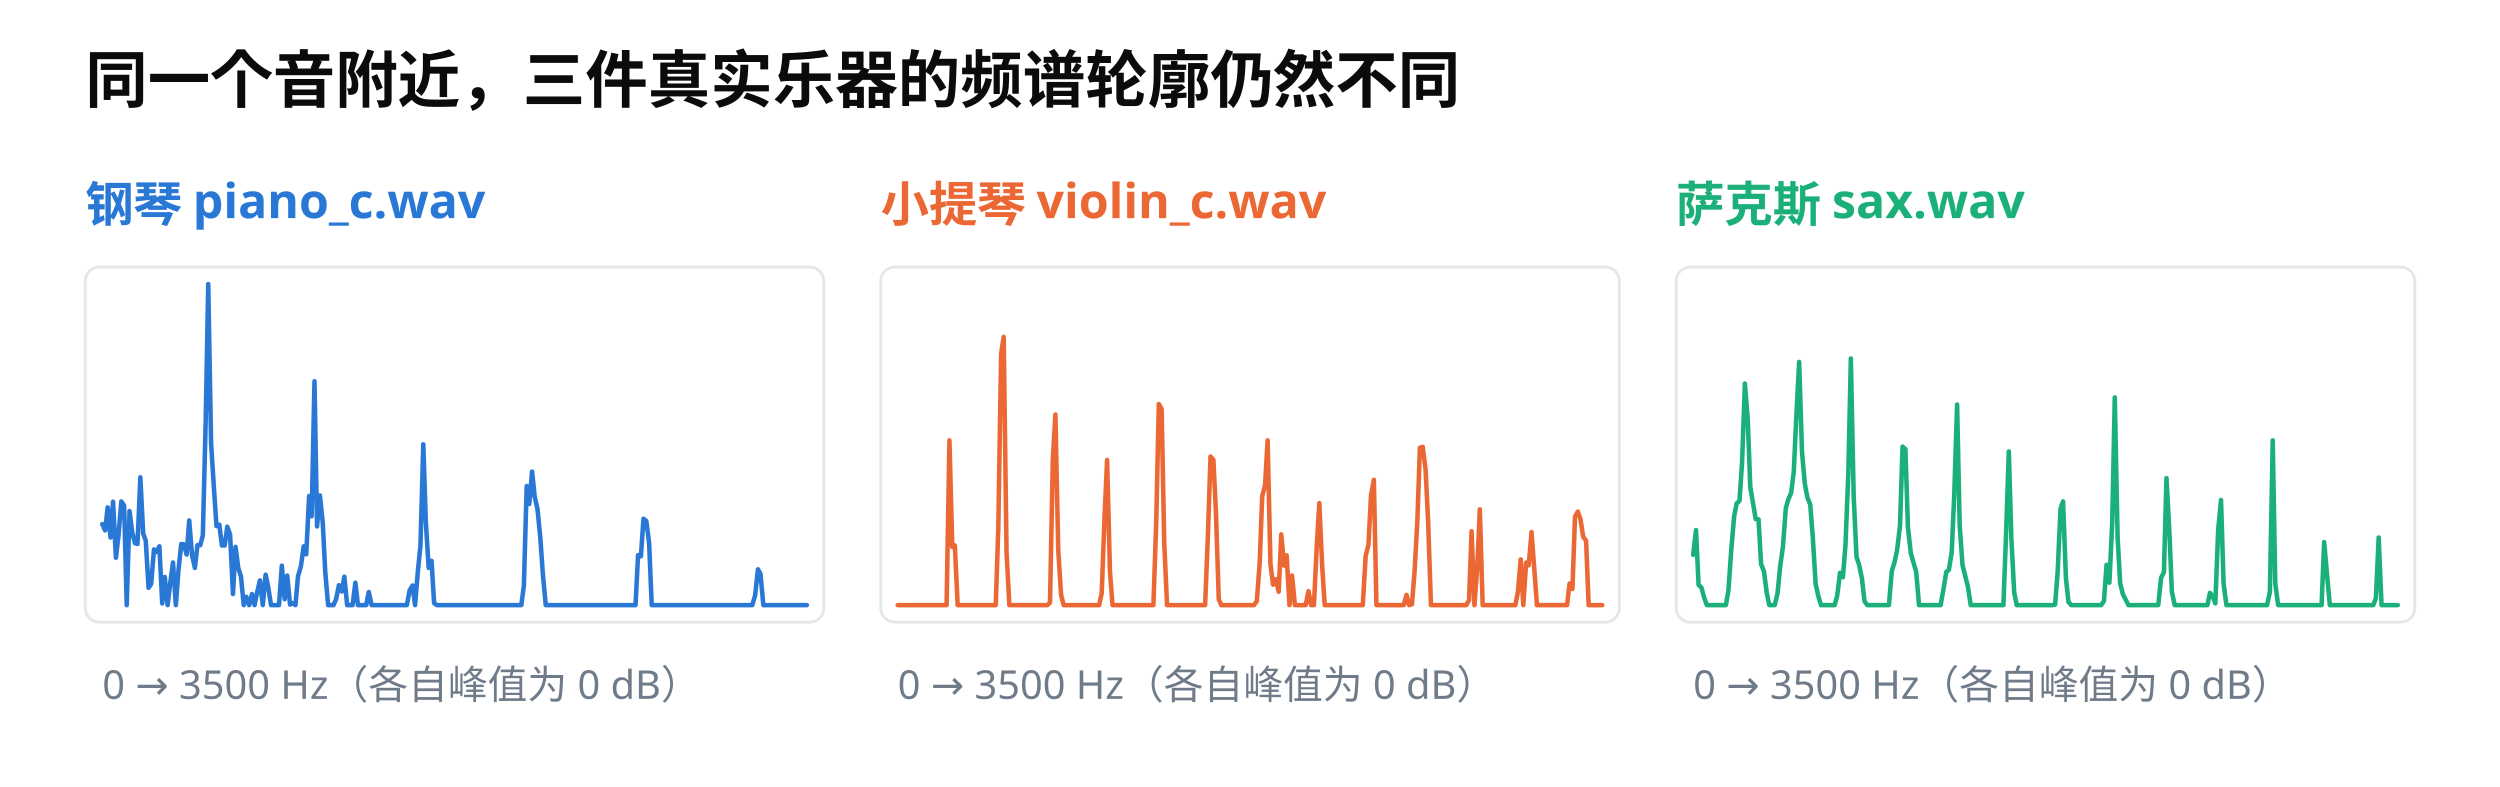
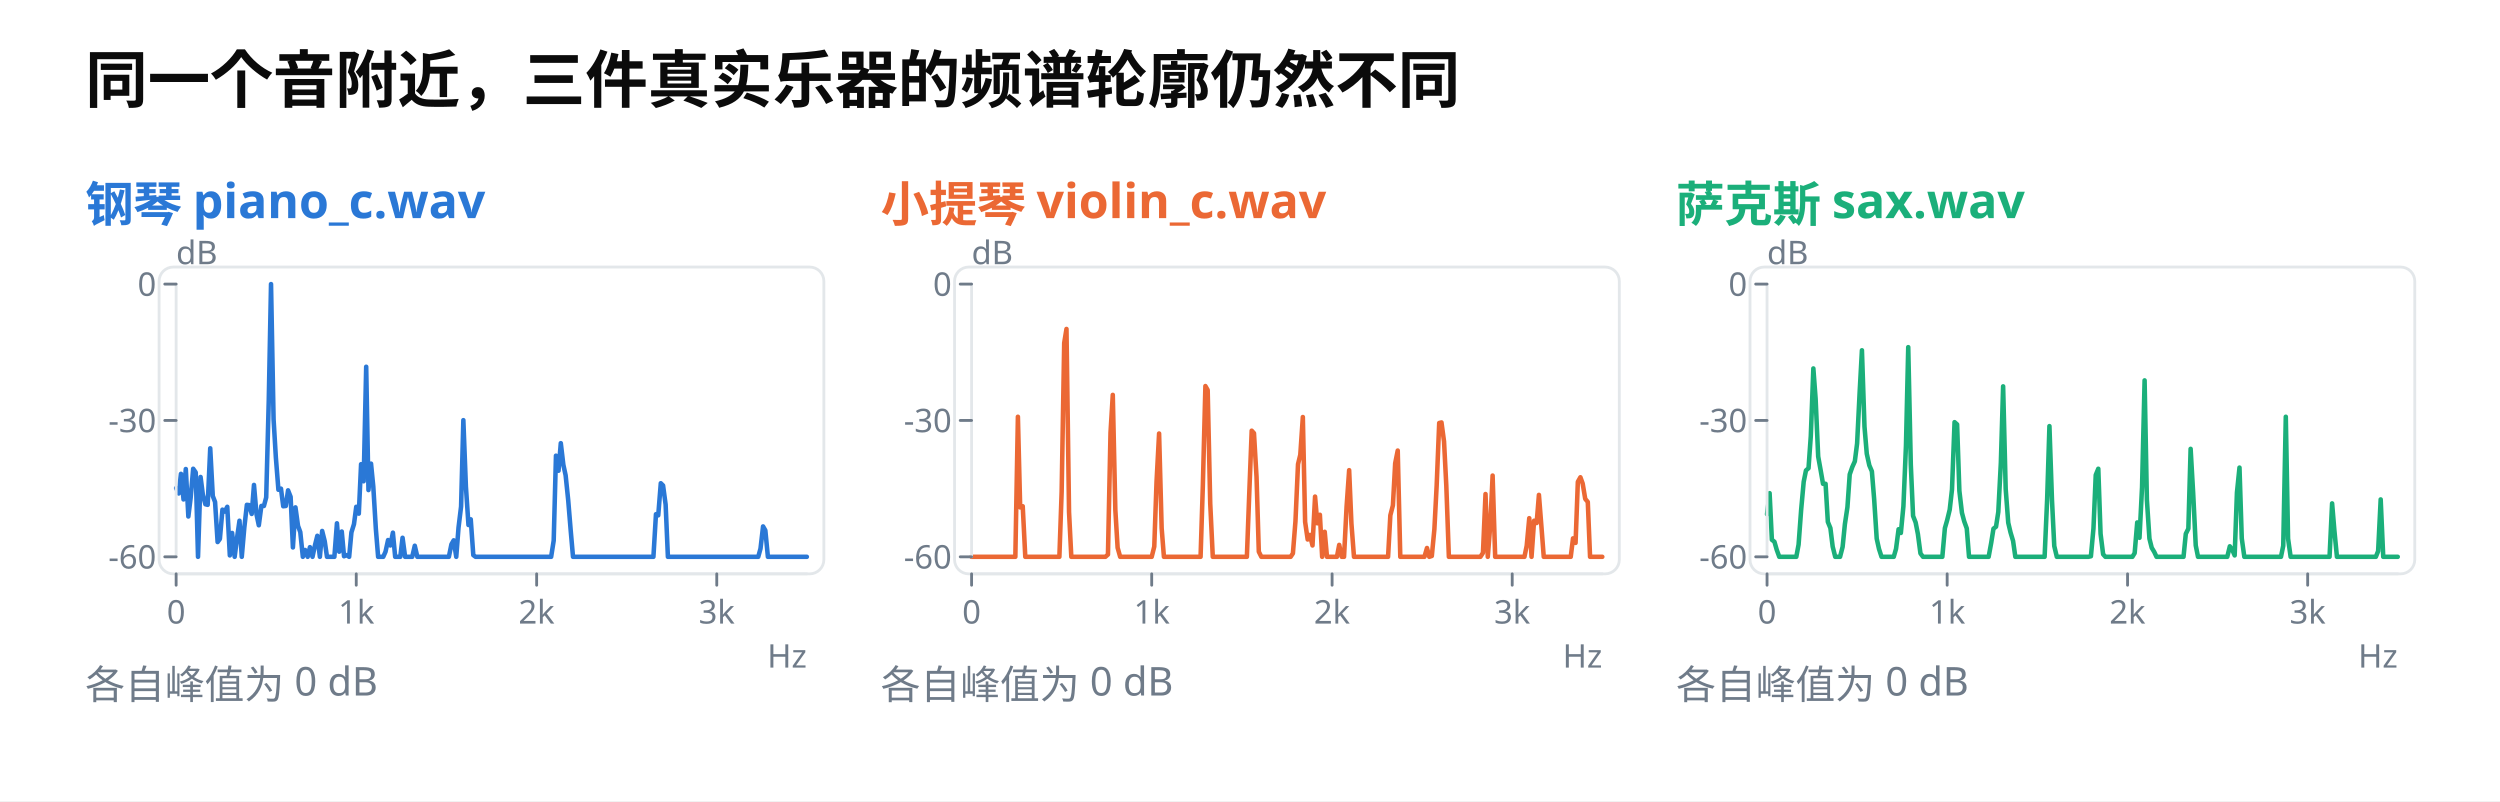
- <svg xmlns="http://www.w3.org/2000/svg" viewBox="0 0 880 277" width="880" height="277" font-family="Microsoft YaHei, PingFang SC, Noto Sans SC, Hiragino Sans GB, sans-serif" fill="#0b0b0b" role="img" aria-label="钢琴小提琴和萨克斯的真实归一化频谱">
-   <rect width="880" height="277" fill="#ffffff" />
+ <svg xmlns="http://www.w3.org/2000/svg" viewBox="0 0 880 282" width="880" height="282" font-family="Microsoft YaHei, PingFang SC, Noto Sans SC, Hiragino Sans GB, sans-serif" fill="#0b0b0b" role="img" aria-label="钢琴小提琴和萨克斯的真实归一化频谱">
+   <rect width="880" height="282" fill="#ffffff" />
  <text x="30" y="36" font-size="22" font-weight="700" fill="#0b0b0b" text-anchor="start">同一个音附近，三件真实乐器的频谱轮廓仍然不同</text>
  <text x="30" y="78" font-size="17" font-weight="700" fill="#2a78d6" text-anchor="start">钢琴 piano_c.wav</text>
-   <rect x="30" y="94" width="260" height="125" rx="5" fill="#fff" stroke="#e3e7ea" stroke-width="1" />
-   <polyline points="36.0,184.5 37.0,186.7 37.9,178.6 38.9,189.2 39.8,176.6 40.8,196.3 41.7,188.6 42.7,176.5 43.7,178.0 44.6,213.0 45.6,179.9 46.5,187.2 47.5,191.2 48.4,191.5 49.4,168.0 50.4,187.8 51.3,190.3 52.3,206.9 53.2,205.6 54.2,193.4 55.2,194.3 56.1,192.3 57.1,212.4 58.0,203.1 59.0,213.0 59.9,205.4 60.9,198.0 61.9,213.0 62.8,200.9 63.8,191.5 64.7,191.6 65.7,195.2 66.6,183.2 67.6,195.4 68.6,199.9 69.5,191.9 70.5,191.9 71.4,188.4 72.4,148.4 73.3,100.0 74.3,156.0 75.3,171.8 76.2,185.2 77.2,184.7 78.1,192.0 79.1,192.0 80.0,185.4 81.0,188.2 82.0,209.1 82.9,192.5 83.9,200.1 84.8,202.8 85.8,213.0 86.7,210.1 87.7,213.0 88.7,209.1 89.6,213.0 90.6,208.1 91.5,204.3 92.5,213.0 93.5,202.3 94.4,206.6 95.4,213.0 96.3,213.0 97.3,213.0 98.2,213.0 99.2,199.1 100.2,210.9 101.1,202.6 102.1,212.8 103.0,212.3 104.0,213.0 104.9,202.8 105.9,199.4 106.9,192.3 107.8,195.1 108.8,174.6 109.7,181.7 110.7,134.2 111.6,185.3 112.6,174.4 113.6,183.9 114.5,201.5 115.5,213.0 116.4,213.0 117.4,213.0 118.3,210.9 119.3,206.0 120.3,208.2 121.2,203.0 122.2,213.0 123.1,213.0 124.1,213.0 125.1,205.1 126.0,213.0 127.0,213.0 127.9,213.0 128.9,213.0 129.8,208.4 130.8,213.0 131.8,213.0 132.7,213.0 133.7,213.0 134.6,213.0 135.6,213.0 136.5,213.0 137.5,213.0 138.5,213.0 139.4,213.0 140.4,213.0 141.3,213.0 142.3,213.0 143.2,213.0 144.2,207.8 145.2,206.1 146.1,213.0 147.1,200.9 148.0,192.1 149.0,156.4 149.9,183.9 150.9,199.9 151.9,197.4 152.8,212.3 153.8,213.0 154.7,213.0 155.7,213.0 156.6,213.0 157.6,213.0 158.6,213.0 159.5,213.0 160.5,213.0 161.4,213.0 162.4,213.0 163.4,213.0 164.3,213.0 165.3,213.0 166.2,213.0 167.2,213.0 168.1,213.0 169.1,213.0 170.1,213.0 171.0,213.0 172.0,213.0 172.9,213.0 173.9,213.0 174.8,213.0 175.8,213.0 176.8,213.0 177.7,213.0 178.7,213.0 179.6,213.0 180.6,213.0 181.5,213.0 182.5,213.0 183.5,213.0 184.4,206.2 185.4,171.1 186.3,177.4 187.3,166.0 188.2,174.8 189.2,179.2 190.2,189.4 191.1,202.3 192.1,213.0 193.0,213.0 194.0,213.0 194.9,213.0 195.9,213.0 196.9,213.0 197.8,213.0 198.8,213.0 199.7,213.0 200.7,213.0 201.7,213.0 202.6,213.0 203.6,213.0 204.5,213.0 205.5,213.0 206.4,213.0 207.4,213.0 208.4,213.0 209.3,213.0 210.3,213.0 211.2,213.0 212.2,213.0 213.1,213.0 214.1,213.0 215.1,213.0 216.0,213.0 217.0,213.0 217.9,213.0 218.9,213.0 219.8,213.0 220.8,213.0 221.8,213.0 222.7,213.0 223.7,213.0 224.6,195.4 225.6,195.8 226.5,182.6 227.5,183.4 228.5,191.3 229.4,213.0 230.4,213.0 231.3,213.0 232.3,213.0 233.3,213.0 234.2,213.0 235.2,213.0 236.1,213.0 237.1,213.0 238.0,213.0 239.0,213.0 240.0,213.0 240.9,213.0 241.9,213.0 242.8,213.0 243.8,213.0 244.7,213.0 245.7,213.0 246.7,213.0 247.6,213.0 248.6,213.0 249.5,213.0 250.5,213.0 251.4,213.0 252.4,213.0 253.4,213.0 254.3,213.0 255.3,213.0 256.2,213.0 257.2,213.0 258.1,213.0 259.1,213.0 260.1,213.0 261.0,213.0 262.0,213.0 262.9,213.0 263.9,213.0 264.8,213.0 265.8,209.6 266.8,200.4 267.7,202.1 268.7,213.0 269.6,213.0 270.6,213.0 271.6,213.0 272.5,213.0 273.5,213.0 274.4,213.0 275.4,213.0 276.3,213.0 277.3,213.0 278.3,213.0 279.2,213.0 280.2,213.0 281.1,213.0 282.1,213.0 283.0,213.0 284.0,213.0" fill="none" stroke="#2a78d6" stroke-width="1.6" stroke-linejoin="round" stroke-linecap="round" />
-   <text x="36" y="246" font-size="14" font-weight="400" fill="#6f7b89" text-anchor="start">0 → 3500 Hz（各自峰值为 0 dB）</text>
+   <rect x="56" y="94" width="234" height="108" rx="5" fill="#fff" stroke="#e3e7ea" stroke-width="1" />
+   <polyline points="62.0,171.8 62.9,173.7 63.7,166.8 64.6,175.8 65.4,165.1 66.3,181.8 67.1,175.3 68.0,165.0 68.9,166.3 69.7,196.0 70.6,167.9 71.4,174.1 72.3,177.5 73.1,177.7 74.0,157.8 74.9,174.6 75.7,176.7 76.6,190.8 77.4,189.7 78.3,179.4 79.1,180.1 80.0,178.4 80.9,195.5 81.7,187.6 82.6,196.0 83.4,189.6 84.3,183.3 85.1,196.0 86.0,185.7 86.9,177.7 87.7,177.8 88.6,180.9 89.4,170.7 90.3,181.1 91.1,184.9 92.0,178.1 92.9,178.1 93.7,175.1 94.6,141.1 95.4,100.0 96.3,147.6 97.1,161.0 98.0,172.4 98.9,172.0 99.7,178.2 100.6,178.1 101.4,172.6 102.3,174.9 103.1,192.7 104.0,178.6 104.9,185.1 105.7,187.3 106.6,196.0 107.4,193.6 108.3,196.0 109.1,192.6 110.0,196.0 110.9,191.8 111.7,188.6 112.6,196.0 113.4,186.9 114.3,190.5 115.1,196.0 116.0,196.0 116.9,196.0 117.7,196.0 118.6,184.2 119.4,194.2 120.3,187.1 121.1,195.8 122.0,195.4 122.9,196.0 123.7,187.4 124.6,184.5 125.4,178.4 126.3,180.8 127.1,163.4 128.0,169.4 128.9,129.1 129.7,172.5 130.6,163.2 131.4,171.3 132.3,186.2 133.1,196.0 134.0,196.0 134.9,196.0 135.7,194.2 136.6,190.1 137.4,192.0 138.3,187.5 139.1,196.0 140.0,196.0 140.9,196.0 141.7,189.3 142.6,196.0 143.4,196.0 144.3,196.0 145.1,196.0 146.0,192.1 146.9,196.0 147.7,196.0 148.6,196.0 149.4,196.0 150.3,196.0 151.1,196.0 152.0,196.0 152.9,196.0 153.7,196.0 154.6,196.0 155.4,196.0 156.3,196.0 157.1,196.0 158.0,196.0 158.9,191.6 159.7,190.2 160.6,196.0 161.4,185.7 162.3,178.3 163.1,147.9 164.0,171.3 164.9,184.8 165.7,182.8 166.6,195.4 167.4,196.0 168.3,196.0 169.1,196.0 170.0,196.0 170.9,196.0 171.7,196.0 172.6,196.0 173.4,196.0 174.3,196.0 175.1,196.0 176.0,196.0 176.9,196.0 177.7,196.0 178.6,196.0 179.4,196.0 180.3,196.0 181.1,196.0 182.0,196.0 182.9,196.0 183.7,196.0 184.6,196.0 185.4,196.0 186.3,196.0 187.1,196.0 188.0,196.0 188.9,196.0 189.7,196.0 190.6,196.0 191.4,196.0 192.3,196.0 193.1,196.0 194.0,196.0 194.9,190.3 195.7,160.4 196.6,165.7 197.4,156.0 198.3,163.6 199.1,167.3 200.0,176.0 200.9,186.9 201.7,196.0 202.6,196.0 203.4,196.0 204.3,196.0 205.1,196.0 206.0,196.0 206.9,196.0 207.7,196.0 208.6,196.0 209.4,196.0 210.3,196.0 211.1,196.0 212.0,196.0 212.9,196.0 213.7,196.0 214.6,196.0 215.4,196.0 216.3,196.0 217.1,196.0 218.0,196.0 218.9,196.0 219.7,196.0 220.6,196.0 221.4,196.0 222.3,196.0 223.1,196.0 224.0,196.0 224.9,196.0 225.7,196.0 226.6,196.0 227.4,196.0 228.3,196.0 229.1,196.0 230.0,196.0 230.9,181.0 231.7,181.4 232.6,170.1 233.4,170.9 234.3,177.6 235.1,196.0 236.0,196.0 236.9,196.0 237.7,196.0 238.6,196.0 239.4,196.0 240.3,196.0 241.1,196.0 242.0,196.0 242.9,196.0 243.7,196.0 244.6,196.0 245.4,196.0 246.3,196.0 247.1,196.0 248.0,196.0 248.9,196.0 249.7,196.0 250.6,196.0 251.4,196.0 252.3,196.0 253.1,196.0 254.0,196.0 254.9,196.0 255.7,196.0 256.6,196.0 257.4,196.0 258.3,196.0 259.1,196.0 260.0,196.0 260.9,196.0 261.7,196.0 262.6,196.0 263.4,196.0 264.3,196.0 265.1,196.0 266.0,196.0 266.9,196.0 267.7,193.1 268.6,185.3 269.4,186.7 270.3,196.0 271.1,196.0 272.0,196.0 272.9,196.0 273.7,196.0 274.6,196.0 275.4,196.0 276.3,196.0 277.1,196.0 278.0,196.0 278.9,196.0 279.7,196.0 280.6,196.0 281.4,196.0 282.3,196.0 283.1,196.0 284.0,196.0" fill="none" stroke="#2a78d6" stroke-width="1.6" stroke-linejoin="round" stroke-linecap="round" />
+   <line x1="62.0" y1="202.0" x2="284.0" y2="202.0" stroke="#e3e7ea" stroke-width="1" stroke-linecap="round" />
+   <line x1="62.0" y1="202.0" x2="62.0" y2="206.0" stroke="#6f7b89" stroke-width="1" stroke-linecap="round" />
+   <text x="62" y="219.5" font-size="11.5" font-weight="400" fill="#6f7b89" text-anchor="middle">0</text>
+   <line x1="125.4" y1="202.0" x2="125.4" y2="206.0" stroke="#6f7b89" stroke-width="1" stroke-linecap="round" />
+   <text x="125.429" y="219.5" font-size="11.5" font-weight="400" fill="#6f7b89" text-anchor="middle">1k</text>
+   <line x1="188.9" y1="202.0" x2="188.9" y2="206.0" stroke="#6f7b89" stroke-width="1" stroke-linecap="round" />
+   <text x="188.857" y="219.5" font-size="11.5" font-weight="400" fill="#6f7b89" text-anchor="middle">2k</text>
+   <line x1="252.3" y1="202.0" x2="252.3" y2="206.0" stroke="#6f7b89" stroke-width="1" stroke-linecap="round" />
+   <text x="252.286" y="219.5" font-size="11.5" font-weight="400" fill="#6f7b89" text-anchor="middle">3k</text>
+   <text x="284" y="235" font-size="11.5" font-weight="400" fill="#6f7b89" text-anchor="end">Hz</text>
+   <line x1="62.0" y1="100.0" x2="62.0" y2="196.0" stroke="#e3e7ea" stroke-width="1" stroke-linecap="round" />
+   <line x1="58.0" y1="196.0" x2="62.0" y2="196.0" stroke="#6f7b89" stroke-width="1" stroke-linecap="round" />
+   <text x="55" y="200.14" font-size="11.5" font-weight="400" fill="#6f7b89" text-anchor="end">-60</text>
+   <line x1="58.0" y1="148.0" x2="62.0" y2="148.0" stroke="#6f7b89" stroke-width="1" stroke-linecap="round" />
+   <text x="55" y="152.14" font-size="11.5" font-weight="400" fill="#6f7b89" text-anchor="end">-30</text>
+   <line x1="58.0" y1="100.0" x2="62.0" y2="100.0" stroke="#6f7b89" stroke-width="1" stroke-linecap="round" />
+   <text x="55" y="104.14" font-size="11.5" font-weight="400" fill="#6f7b89" text-anchor="end">0</text>
+   <text x="62" y="93" font-size="11.5" font-weight="400" fill="#6f7b89" text-anchor="start">dB</text>
+   <text x="30" y="246" font-size="14" font-weight="400" fill="#6f7b89" text-anchor="start">各自峰值为 0 dB</text>
  <text x="310" y="78" font-size="17" font-weight="700" fill="#eb6834" text-anchor="start">小提琴 violin_c.wav</text>
-   <rect x="310" y="94" width="260" height="125" rx="5" fill="#fff" stroke="#e3e7ea" stroke-width="1" />
-   <polyline points="316.0,213.0 317.0,213.0 317.9,213.0 318.9,213.0 319.8,213.0 320.8,213.0 321.7,213.0 322.7,213.0 323.7,213.0 324.6,213.0 325.6,213.0 326.5,213.0 327.5,213.0 328.4,213.0 329.4,213.0 330.4,213.0 331.3,213.0 332.3,213.0 333.2,213.0 334.2,155.0 335.2,192.5 336.1,192.0 337.1,213.0 338.0,213.0 339.0,213.0 339.9,213.0 340.9,213.0 341.9,213.0 342.8,213.0 343.8,213.0 344.7,213.0 345.7,213.0 346.6,213.0 347.6,213.0 348.6,213.0 349.5,213.0 350.5,213.0 351.4,186.0 352.4,124.4 353.3,118.6 354.3,194.5 355.3,213.0 356.2,213.0 357.2,213.0 358.1,213.0 359.1,213.0 360.0,213.0 361.0,213.0 362.0,213.0 362.9,213.0 363.9,213.0 364.8,213.0 365.8,213.0 366.7,213.0 367.7,213.0 368.7,213.0 369.6,212.1 370.6,161.6 371.5,145.9 372.5,193.6 373.5,209.3 374.4,213.0 375.4,213.0 376.3,213.0 377.3,213.0 378.2,213.0 379.2,213.0 380.2,213.0 381.1,213.0 382.1,213.0 383.0,213.0 384.0,213.0 384.9,213.0 385.9,213.0 386.9,213.0 387.8,208.8 388.8,181.9 389.7,161.9 390.7,201.1 391.6,213.0 392.6,213.0 393.6,213.0 394.5,213.0 395.5,213.0 396.4,213.0 397.4,213.0 398.3,213.0 399.3,213.0 400.3,213.0 401.2,213.0 402.2,213.0 403.1,213.0 404.1,213.0 405.1,213.0 406.0,213.0 407.0,183.5 407.9,142.2 408.9,144.0 409.8,190.9 410.8,213.0 411.8,213.0 412.7,213.0 413.7,213.0 414.6,213.0 415.6,213.0 416.5,213.0 417.5,213.0 418.5,213.0 419.4,213.0 420.4,213.0 421.3,213.0 422.3,213.0 423.2,213.0 424.2,213.0 425.2,187.9 426.1,160.7 427.1,161.8 428.0,179.9 429.0,210.9 429.9,213.0 430.9,213.0 431.9,213.0 432.8,213.0 433.8,213.0 434.7,213.0 435.7,213.0 436.6,213.0 437.6,213.0 438.6,213.0 439.5,213.0 440.5,213.0 441.4,213.0 442.4,211.6 443.4,198.3 444.3,174.7 445.3,170.8 446.2,155.0 447.2,198.5 448.1,205.8 449.1,203.9 450.1,208.3 451.0,188.1 452.0,199.1 452.9,195.5 453.9,213.0 454.8,202.6 455.8,213.0 456.8,213.0 457.7,213.0 458.7,213.0 459.6,213.0 460.6,208.1 461.5,213.0 462.5,213.0 463.5,192.2 464.4,177.1 465.4,199.2 466.3,213.0 467.3,213.0 468.2,213.0 469.2,213.0 470.2,213.0 471.1,213.0 472.1,213.0 473.0,213.0 474.0,213.0 474.9,213.0 475.9,213.0 476.9,213.0 477.8,213.0 478.8,213.0 479.7,213.0 480.7,195.8 481.7,191.7 482.6,174.3 483.6,168.9 484.5,213.0 485.5,213.0 486.4,213.0 487.4,213.0 488.4,213.0 489.3,213.0 490.3,213.0 491.2,213.0 492.2,213.0 493.1,213.0 494.1,213.0 495.1,209.4 496.0,213.0 497.0,212.7 497.9,201.6 498.9,183.6 499.8,157.6 500.8,157.3 501.8,165.2 502.7,183.6 503.7,213.0 504.6,213.0 505.6,213.0 506.5,213.0 507.5,213.0 508.5,213.0 509.4,213.0 510.4,213.0 511.3,213.0 512.3,213.0 513.3,213.0 514.2,213.0 515.2,213.0 516.1,213.0 517.1,211.3 518.0,187.0 519.0,213.0 520.0,199.5 520.9,179.3 521.9,213.0 522.8,213.0 523.8,213.0 524.7,213.0 525.7,213.0 526.7,213.0 527.6,213.0 528.6,213.0 529.5,213.0 530.5,213.0 531.4,213.0 532.4,213.0 533.4,213.0 534.3,208.4 535.3,196.9 536.2,213.0 537.2,198.0 538.1,199.0 539.1,187.3 540.1,200.7 541.0,213.0 542.0,213.0 542.9,213.0 543.9,213.0 544.8,213.0 545.8,213.0 546.8,213.0 547.7,213.0 548.7,213.0 549.6,213.0 550.6,213.0 551.6,213.0 552.5,205.4 553.5,207.3 554.4,181.9 555.4,180.1 556.3,182.6 557.3,189.0 558.3,190.3 559.2,213.0 560.2,213.0 561.1,213.0 562.1,213.0 563.0,213.0 564.0,213.0" fill="none" stroke="#eb6834" stroke-width="1.6" stroke-linejoin="round" stroke-linecap="round" />
-   <text x="316" y="246" font-size="14" font-weight="400" fill="#6f7b89" text-anchor="start">0 → 3500 Hz（各自峰值为 0 dB）</text>
+   <rect x="336" y="94" width="234" height="108" rx="5" fill="#fff" stroke="#e3e7ea" stroke-width="1" />
+   <polyline points="342.0,196.0 342.9,196.0 343.7,196.0 344.6,196.0 345.4,196.0 346.3,196.0 347.1,196.0 348.0,196.0 348.9,196.0 349.7,196.0 350.6,196.0 351.4,196.0 352.3,196.0 353.1,196.0 354.0,196.0 354.9,196.0 355.7,196.0 356.6,196.0 357.4,196.0 358.3,146.7 359.1,178.6 360.0,178.2 360.9,196.0 361.7,196.0 362.6,196.0 363.4,196.0 364.3,196.0 365.1,196.0 366.0,196.0 366.9,196.0 367.7,196.0 368.6,196.0 369.4,196.0 370.3,196.0 371.1,196.0 372.0,196.0 372.9,196.0 373.7,173.1 374.6,120.7 375.4,115.8 376.3,180.2 377.1,196.0 378.0,196.0 378.9,196.0 379.7,196.0 380.6,196.0 381.4,196.0 382.3,196.0 383.1,196.0 384.0,196.0 384.9,196.0 385.7,196.0 386.6,196.0 387.4,196.0 388.3,196.0 389.1,196.0 390.0,195.2 390.9,152.3 391.7,139.0 392.6,179.5 393.4,192.8 394.3,196.0 395.1,196.0 396.0,196.0 396.9,196.0 397.7,196.0 398.6,196.0 399.4,196.0 400.3,196.0 401.1,196.0 402.0,196.0 402.9,196.0 403.7,196.0 404.6,196.0 405.4,196.0 406.3,192.4 407.1,169.6 408.0,152.6 408.9,185.9 409.7,196.0 410.6,196.0 411.4,196.0 412.3,196.0 413.1,196.0 414.0,196.0 414.9,196.0 415.7,196.0 416.6,196.0 417.4,196.0 418.3,196.0 419.1,196.0 420.0,196.0 420.9,196.0 421.7,196.0 422.6,196.0 423.4,171.0 424.3,135.9 425.1,137.3 426.0,177.2 426.9,196.0 427.7,196.0 428.6,196.0 429.4,196.0 430.3,196.0 431.1,196.0 432.0,196.0 432.9,196.0 433.7,196.0 434.6,196.0 435.4,196.0 436.3,196.0 437.1,196.0 438.0,196.0 438.9,196.0 439.7,174.7 440.6,151.6 441.4,152.5 442.3,167.9 443.1,194.2 444.0,196.0 444.9,196.0 445.7,196.0 446.6,196.0 447.4,196.0 448.3,196.0 449.1,196.0 450.0,196.0 450.9,196.0 451.7,196.0 452.6,196.0 453.4,196.0 454.3,196.0 455.1,194.8 456.0,183.5 456.9,163.4 457.7,160.1 458.6,146.8 459.4,183.7 460.3,189.9 461.1,188.3 462.0,192.0 462.9,174.8 463.7,184.2 464.6,181.2 465.4,196.0 466.3,187.2 467.1,196.0 468.0,196.0 468.9,196.0 469.7,196.0 470.6,196.0 471.4,191.8 472.3,196.0 473.1,196.0 474.0,178.3 474.9,165.5 475.7,184.3 476.6,196.0 477.4,196.0 478.3,196.0 479.1,196.0 480.0,196.0 480.9,196.0 481.7,196.0 482.6,196.0 483.4,196.0 484.3,196.0 485.1,196.0 486.0,196.0 486.9,196.0 487.7,196.0 488.6,196.0 489.4,181.4 490.3,177.9 491.1,163.1 492.0,158.6 492.9,196.0 493.7,196.0 494.6,196.0 495.4,196.0 496.3,196.0 497.1,196.0 498.0,196.0 498.9,196.0 499.7,196.0 500.6,196.0 501.4,196.0 502.3,192.9 503.1,196.0 504.0,195.7 504.9,186.3 505.7,171.0 506.6,148.9 507.4,148.7 508.3,155.4 509.1,171.0 510.0,196.0 510.9,196.0 511.7,196.0 512.6,196.0 513.4,196.0 514.3,196.0 515.1,196.0 516.0,196.0 516.9,196.0 517.7,196.0 518.6,196.0 519.4,196.0 520.3,196.0 521.1,196.0 522.0,194.6 522.9,173.9 523.7,196.0 524.6,184.5 525.4,167.4 526.3,196.0 527.1,196.0 528.0,196.0 528.9,196.0 529.7,196.0 530.6,196.0 531.4,196.0 532.3,196.0 533.1,196.0 534.0,196.0 534.9,196.0 535.7,196.0 536.6,196.0 537.4,192.1 538.3,182.4 539.1,196.0 540.0,183.3 540.9,184.1 541.7,174.2 542.6,185.6 543.4,196.0 544.3,196.0 545.1,196.0 546.0,196.0 546.9,196.0 547.7,196.0 548.6,196.0 549.4,196.0 550.3,196.0 551.1,196.0 552.0,196.0 552.9,196.0 553.7,189.5 554.6,191.1 555.4,169.6 556.3,168.0 557.1,170.2 558.0,175.6 558.9,176.7 559.7,196.0 560.6,196.0 561.4,196.0 562.3,196.0 563.1,196.0 564.0,196.0" fill="none" stroke="#eb6834" stroke-width="1.6" stroke-linejoin="round" stroke-linecap="round" />
+   <line x1="342.0" y1="202.0" x2="564.0" y2="202.0" stroke="#e3e7ea" stroke-width="1" stroke-linecap="round" />
+   <line x1="342.0" y1="202.0" x2="342.0" y2="206.0" stroke="#6f7b89" stroke-width="1" stroke-linecap="round" />
+   <text x="342" y="219.5" font-size="11.5" font-weight="400" fill="#6f7b89" text-anchor="middle">0</text>
+   <line x1="405.4" y1="202.0" x2="405.4" y2="206.0" stroke="#6f7b89" stroke-width="1" stroke-linecap="round" />
+   <text x="405.429" y="219.5" font-size="11.5" font-weight="400" fill="#6f7b89" text-anchor="middle">1k</text>
+   <line x1="468.9" y1="202.0" x2="468.9" y2="206.0" stroke="#6f7b89" stroke-width="1" stroke-linecap="round" />
+   <text x="468.857" y="219.5" font-size="11.5" font-weight="400" fill="#6f7b89" text-anchor="middle">2k</text>
+   <line x1="532.3" y1="202.0" x2="532.3" y2="206.0" stroke="#6f7b89" stroke-width="1" stroke-linecap="round" />
+   <text x="532.286" y="219.5" font-size="11.5" font-weight="400" fill="#6f7b89" text-anchor="middle">3k</text>
+   <text x="564" y="235" font-size="11.5" font-weight="400" fill="#6f7b89" text-anchor="end">Hz</text>
+   <line x1="342.0" y1="100.0" x2="342.0" y2="196.0" stroke="#e3e7ea" stroke-width="1" stroke-linecap="round" />
+   <line x1="338.0" y1="196.0" x2="342.0" y2="196.0" stroke="#6f7b89" stroke-width="1" stroke-linecap="round" />
+   <text x="335" y="200.14" font-size="11.5" font-weight="400" fill="#6f7b89" text-anchor="end">-60</text>
+   <line x1="338.0" y1="148.0" x2="342.0" y2="148.0" stroke="#6f7b89" stroke-width="1" stroke-linecap="round" />
+   <text x="335" y="152.14" font-size="11.5" font-weight="400" fill="#6f7b89" text-anchor="end">-30</text>
+   <line x1="338.0" y1="100.0" x2="342.0" y2="100.0" stroke="#6f7b89" stroke-width="1" stroke-linecap="round" />
+   <text x="335" y="104.14" font-size="11.5" font-weight="400" fill="#6f7b89" text-anchor="end">0</text>
+   <text x="342" y="93" font-size="11.5" font-weight="400" fill="#6f7b89" text-anchor="start">dB</text>
+   <text x="310" y="246" font-size="14" font-weight="400" fill="#6f7b89" text-anchor="start">各自峰值为 0 dB</text>
  <text x="590" y="78" font-size="17" font-weight="700" fill="#1baf7a" text-anchor="start">萨克斯 sax.wav</text>
-   <rect x="590" y="94" width="260" height="125" rx="5" fill="#fff" stroke="#e3e7ea" stroke-width="1" />
-   <polyline points="596.0,195.3 597.0,186.6 597.9,205.9 598.9,206.8 599.8,210.1 600.8,213.0 601.7,213.0 602.7,213.0 603.7,213.0 604.6,213.0 605.6,213.0 606.5,213.0 607.5,213.0 608.4,207.9 609.4,193.6 610.4,181.9 611.3,177.2 612.3,176.3 613.2,163.0 614.2,135.0 615.2,147.5 616.1,171.4 617.1,177.3 618.0,182.7 619.0,182.8 619.9,198.6 620.9,201.1 621.9,208.7 622.8,213.0 623.8,213.0 624.7,213.0 625.7,208.8 626.6,199.5 627.6,192.4 628.6,178.9 629.5,175.8 630.5,173.4 631.4,166.1 632.4,144.7 633.3,127.4 634.3,159.1 635.3,170.3 636.2,175.1 637.2,177.6 638.1,189.1 639.1,205.5 640.0,209.7 641.0,213.0 642.0,213.0 642.9,213.0 643.9,213.0 644.8,213.0 645.8,213.0 646.7,209.7 647.7,201.6 648.7,203.2 649.6,192.0 650.6,166.8 651.5,126.2 652.5,174.8 653.5,196.1 654.4,198.8 655.4,203.6 656.3,211.6 657.3,213.0 658.2,213.0 659.2,213.0 660.2,213.0 661.1,213.0 662.1,213.0 663.0,213.0 664.0,213.0 664.9,213.0 665.9,201.1 666.9,197.8 667.8,193.5 668.8,185.1 669.7,157.2 670.7,158.1 671.6,185.7 672.6,194.7 673.6,198.2 674.5,201.3 675.5,213.0 676.4,213.0 677.4,213.0 678.3,213.0 679.3,213.0 680.3,213.0 681.2,213.0 682.2,213.0 683.1,213.0 684.1,207.3 685.1,201.3 686.0,200.6 687.0,194.5 687.9,174.0 688.9,142.4 689.8,184.8 690.8,198.9 691.8,202.9 692.7,206.5 693.7,213.0 694.6,213.0 695.6,213.0 696.5,213.0 697.5,213.0 698.5,213.0 699.4,213.0 700.4,213.0 701.3,213.0 702.3,213.0 703.2,213.0 704.2,213.0 705.2,213.0 706.1,189.0 707.1,158.9 708.0,189.5 709.0,208.6 709.9,213.0 710.9,213.0 711.9,213.0 712.8,213.0 713.8,213.0 714.7,213.0 715.7,213.0 716.6,213.0 717.6,213.0 718.6,213.0 719.5,213.0 720.5,213.0 721.4,213.0 722.4,213.0 723.4,212.8 724.3,201.2 725.3,179.1 726.2,176.5 727.2,203.5 728.1,211.9 729.1,213.0 730.1,213.0 731.0,213.0 732.0,213.0 732.9,213.0 733.9,213.0 734.8,213.0 735.8,213.0 736.8,213.0 737.7,213.0 738.7,213.0 739.6,213.0 740.6,211.5 741.5,198.8 742.5,205.1 743.5,184.2 744.4,139.9 745.4,189.3 746.3,205.4 747.3,209.3 748.2,211.0 749.2,213.0 750.2,213.0 751.1,213.0 752.1,213.0 753.0,213.0 754.0,213.0 754.9,213.0 755.9,213.0 756.9,213.0 757.8,213.0 758.8,213.0 759.7,213.0 760.7,203.4 761.7,201.4 762.6,168.3 763.6,186.8 764.5,208.3 765.5,213.0 766.4,213.0 767.4,213.0 768.4,213.0 769.3,213.0 770.3,213.0 771.2,213.0 772.2,213.0 773.1,213.0 774.1,213.0 775.1,213.0 776.0,213.0 777.0,213.0 777.9,208.7 778.9,209.9 779.8,212.4 780.8,186.4 781.8,176.0 782.7,205.4 783.7,213.0 784.6,213.0 785.6,213.0 786.5,213.0 787.5,213.0 788.5,213.0 789.4,213.0 790.4,213.0 791.3,213.0 792.3,213.0 793.3,213.0 794.2,213.0 795.2,213.0 796.1,213.0 797.1,213.0 798.0,213.0 799.0,208.4 800.0,155.0 800.9,205.5 801.9,213.0 802.8,213.0 803.8,213.0 804.7,213.0 805.7,213.0 806.7,213.0 807.6,213.0 808.6,213.0 809.5,213.0 810.5,213.0 811.4,213.0 812.4,213.0 813.4,213.0 814.3,213.0 815.3,213.0 816.2,213.0 817.2,213.0 818.1,190.8 819.1,202.0 820.1,213.0 821.0,213.0 822.0,213.0 822.9,213.0 823.9,213.0 824.8,213.0 825.8,213.0 826.8,213.0 827.7,213.0 828.7,213.0 829.6,213.0 830.6,213.0 831.6,213.0 832.5,213.0 833.5,213.0 834.4,213.0 835.4,213.0 836.3,210.6 837.3,189.2 838.3,213.0 839.2,213.0 840.2,213.0 841.1,213.0 842.1,213.0 843.0,213.0 844.0,213.0" fill="none" stroke="#1baf7a" stroke-width="1.6" stroke-linejoin="round" stroke-linecap="round" />
-   <text x="596" y="246" font-size="14" font-weight="400" fill="#6f7b89" text-anchor="start">0 → 3500 Hz（各自峰值为 0 dB）</text>
+   <rect x="616" y="94" width="234" height="108" rx="5" fill="#fff" stroke="#e3e7ea" stroke-width="1" />
+   <polyline points="622.0,181.0 622.9,173.6 623.7,190.0 624.6,190.7 625.4,193.5 626.3,196.0 627.1,196.0 628.0,196.0 628.9,196.0 629.7,196.0 630.6,196.0 631.4,196.0 632.3,196.0 633.1,191.7 634.0,179.5 634.9,169.6 635.7,165.6 636.6,164.8 637.4,153.5 638.3,129.7 639.1,140.4 640.0,160.7 640.9,165.7 641.7,170.3 642.6,170.3 643.4,183.7 644.3,185.9 645.1,192.4 646.0,196.0 646.9,196.0 647.7,196.0 648.6,192.5 649.4,184.5 650.3,178.5 651.1,167.0 652.0,164.4 652.9,162.4 653.7,156.1 654.6,138.0 655.4,123.3 656.3,150.2 657.1,159.7 658.0,163.8 658.9,165.9 659.7,175.7 660.6,189.6 661.4,193.2 662.3,196.0 663.1,196.0 664.0,196.0 664.9,196.0 665.7,196.0 666.6,196.0 667.4,193.2 668.3,186.3 669.1,187.6 670.0,178.2 670.9,156.8 671.7,122.2 672.6,163.5 673.4,181.6 674.3,183.9 675.1,188.0 676.0,194.8 676.9,196.0 677.7,196.0 678.6,196.0 679.4,196.0 680.3,196.0 681.1,196.0 682.0,196.0 682.9,196.0 683.7,196.0 684.6,185.9 685.4,183.1 686.3,179.4 687.1,172.3 688.0,148.6 688.9,149.4 689.7,172.8 690.6,180.5 691.4,183.5 692.3,186.0 693.1,196.0 694.0,196.0 694.9,196.0 695.7,196.0 696.6,196.0 697.4,196.0 698.3,196.0 699.1,196.0 700.0,196.0 700.9,191.1 701.7,186.1 702.6,185.4 703.4,180.2 704.3,162.9 705.1,136.0 706.0,172.1 706.9,184.0 707.7,187.4 708.6,190.4 709.4,196.0 710.3,196.0 711.1,196.0 712.0,196.0 712.9,196.0 713.7,196.0 714.6,196.0 715.4,196.0 716.3,196.0 717.1,196.0 718.0,196.0 718.9,196.0 719.7,196.0 720.6,175.6 721.4,150.0 722.3,176.1 723.1,192.2 724.0,196.0 724.9,196.0 725.7,196.0 726.6,196.0 727.4,196.0 728.3,196.0 729.1,196.0 730.0,196.0 730.9,196.0 731.7,196.0 732.6,196.0 733.4,196.0 734.3,196.0 735.1,196.0 736.0,195.8 736.9,186.0 737.7,167.2 738.6,165.0 739.4,187.9 740.3,195.1 741.1,196.0 742.0,196.0 742.9,196.0 743.7,196.0 744.6,196.0 745.4,196.0 746.3,196.0 747.1,196.0 748.0,196.0 748.9,196.0 749.7,196.0 750.6,196.0 751.4,194.7 752.3,183.9 753.1,189.3 754.0,171.5 754.9,133.9 755.7,175.9 756.6,189.6 757.4,192.8 758.3,194.3 759.1,196.0 760.0,196.0 760.9,196.0 761.7,196.0 762.6,196.0 763.4,196.0 764.3,196.0 765.1,196.0 766.0,196.0 766.9,196.0 767.7,196.0 768.6,196.0 769.4,187.9 770.3,186.1 771.1,158.0 772.0,173.7 772.9,192.0 773.7,196.0 774.6,196.0 775.4,196.0 776.3,196.0 777.1,196.0 778.0,196.0 778.9,196.0 779.7,196.0 780.6,196.0 781.4,196.0 782.3,196.0 783.1,196.0 784.0,196.0 784.9,192.3 785.7,193.4 786.6,195.5 787.4,173.4 788.3,164.6 789.1,189.5 790.0,196.0 790.9,196.0 791.7,196.0 792.6,196.0 793.4,196.0 794.3,196.0 795.1,196.0 796.0,196.0 796.9,196.0 797.7,196.0 798.6,196.0 799.4,196.0 800.3,196.0 801.1,196.0 802.0,196.0 802.9,196.0 803.7,192.1 804.6,146.7 805.4,189.6 806.3,196.0 807.1,196.0 808.0,196.0 808.9,196.0 809.7,196.0 810.6,196.0 811.4,196.0 812.3,196.0 813.1,196.0 814.0,196.0 814.9,196.0 815.7,196.0 816.6,196.0 817.4,196.0 818.3,196.0 819.1,196.0 820.0,196.0 820.9,177.2 821.7,186.7 822.6,196.0 823.4,196.0 824.3,196.0 825.1,196.0 826.0,196.0 826.9,196.0 827.7,196.0 828.6,196.0 829.4,196.0 830.3,196.0 831.1,196.0 832.0,196.0 832.9,196.0 833.7,196.0 834.6,196.0 835.4,196.0 836.3,196.0 837.1,194.0 838.0,175.8 838.9,196.0 839.7,196.0 840.6,196.0 841.4,196.0 842.3,196.0 843.1,196.0 844.0,196.0" fill="none" stroke="#1baf7a" stroke-width="1.6" stroke-linejoin="round" stroke-linecap="round" />
+   <line x1="622.0" y1="202.0" x2="844.0" y2="202.0" stroke="#e3e7ea" stroke-width="1" stroke-linecap="round" />
+   <line x1="622.0" y1="202.0" x2="622.0" y2="206.0" stroke="#6f7b89" stroke-width="1" stroke-linecap="round" />
+   <text x="622" y="219.5" font-size="11.5" font-weight="400" fill="#6f7b89" text-anchor="middle">0</text>
+   <line x1="685.4" y1="202.0" x2="685.4" y2="206.0" stroke="#6f7b89" stroke-width="1" stroke-linecap="round" />
+   <text x="685.429" y="219.5" font-size="11.5" font-weight="400" fill="#6f7b89" text-anchor="middle">1k</text>
+   <line x1="748.9" y1="202.0" x2="748.9" y2="206.0" stroke="#6f7b89" stroke-width="1" stroke-linecap="round" />
+   <text x="748.857" y="219.5" font-size="11.5" font-weight="400" fill="#6f7b89" text-anchor="middle">2k</text>
+   <line x1="812.3" y1="202.0" x2="812.3" y2="206.0" stroke="#6f7b89" stroke-width="1" stroke-linecap="round" />
+   <text x="812.286" y="219.5" font-size="11.5" font-weight="400" fill="#6f7b89" text-anchor="middle">3k</text>
+   <text x="844" y="235" font-size="11.5" font-weight="400" fill="#6f7b89" text-anchor="end">Hz</text>
+   <line x1="622.0" y1="100.0" x2="622.0" y2="196.0" stroke="#e3e7ea" stroke-width="1" stroke-linecap="round" />
+   <line x1="618.0" y1="196.0" x2="622.0" y2="196.0" stroke="#6f7b89" stroke-width="1" stroke-linecap="round" />
+   <text x="615" y="200.14" font-size="11.5" font-weight="400" fill="#6f7b89" text-anchor="end">-60</text>
+   <line x1="618.0" y1="148.0" x2="622.0" y2="148.0" stroke="#6f7b89" stroke-width="1" stroke-linecap="round" />
+   <text x="615" y="152.14" font-size="11.5" font-weight="400" fill="#6f7b89" text-anchor="end">-30</text>
+   <line x1="618.0" y1="100.0" x2="622.0" y2="100.0" stroke="#6f7b89" stroke-width="1" stroke-linecap="round" />
+   <text x="615" y="104.14" font-size="11.5" font-weight="400" fill="#6f7b89" text-anchor="end">0</text>
+   <text x="622" y="93" font-size="11.5" font-weight="400" fill="#6f7b89" text-anchor="start">dB</text>
+   <text x="590" y="246" font-size="14" font-weight="400" fill="#6f7b89" text-anchor="start">各自峰值为 0 dB</text>
</svg>
